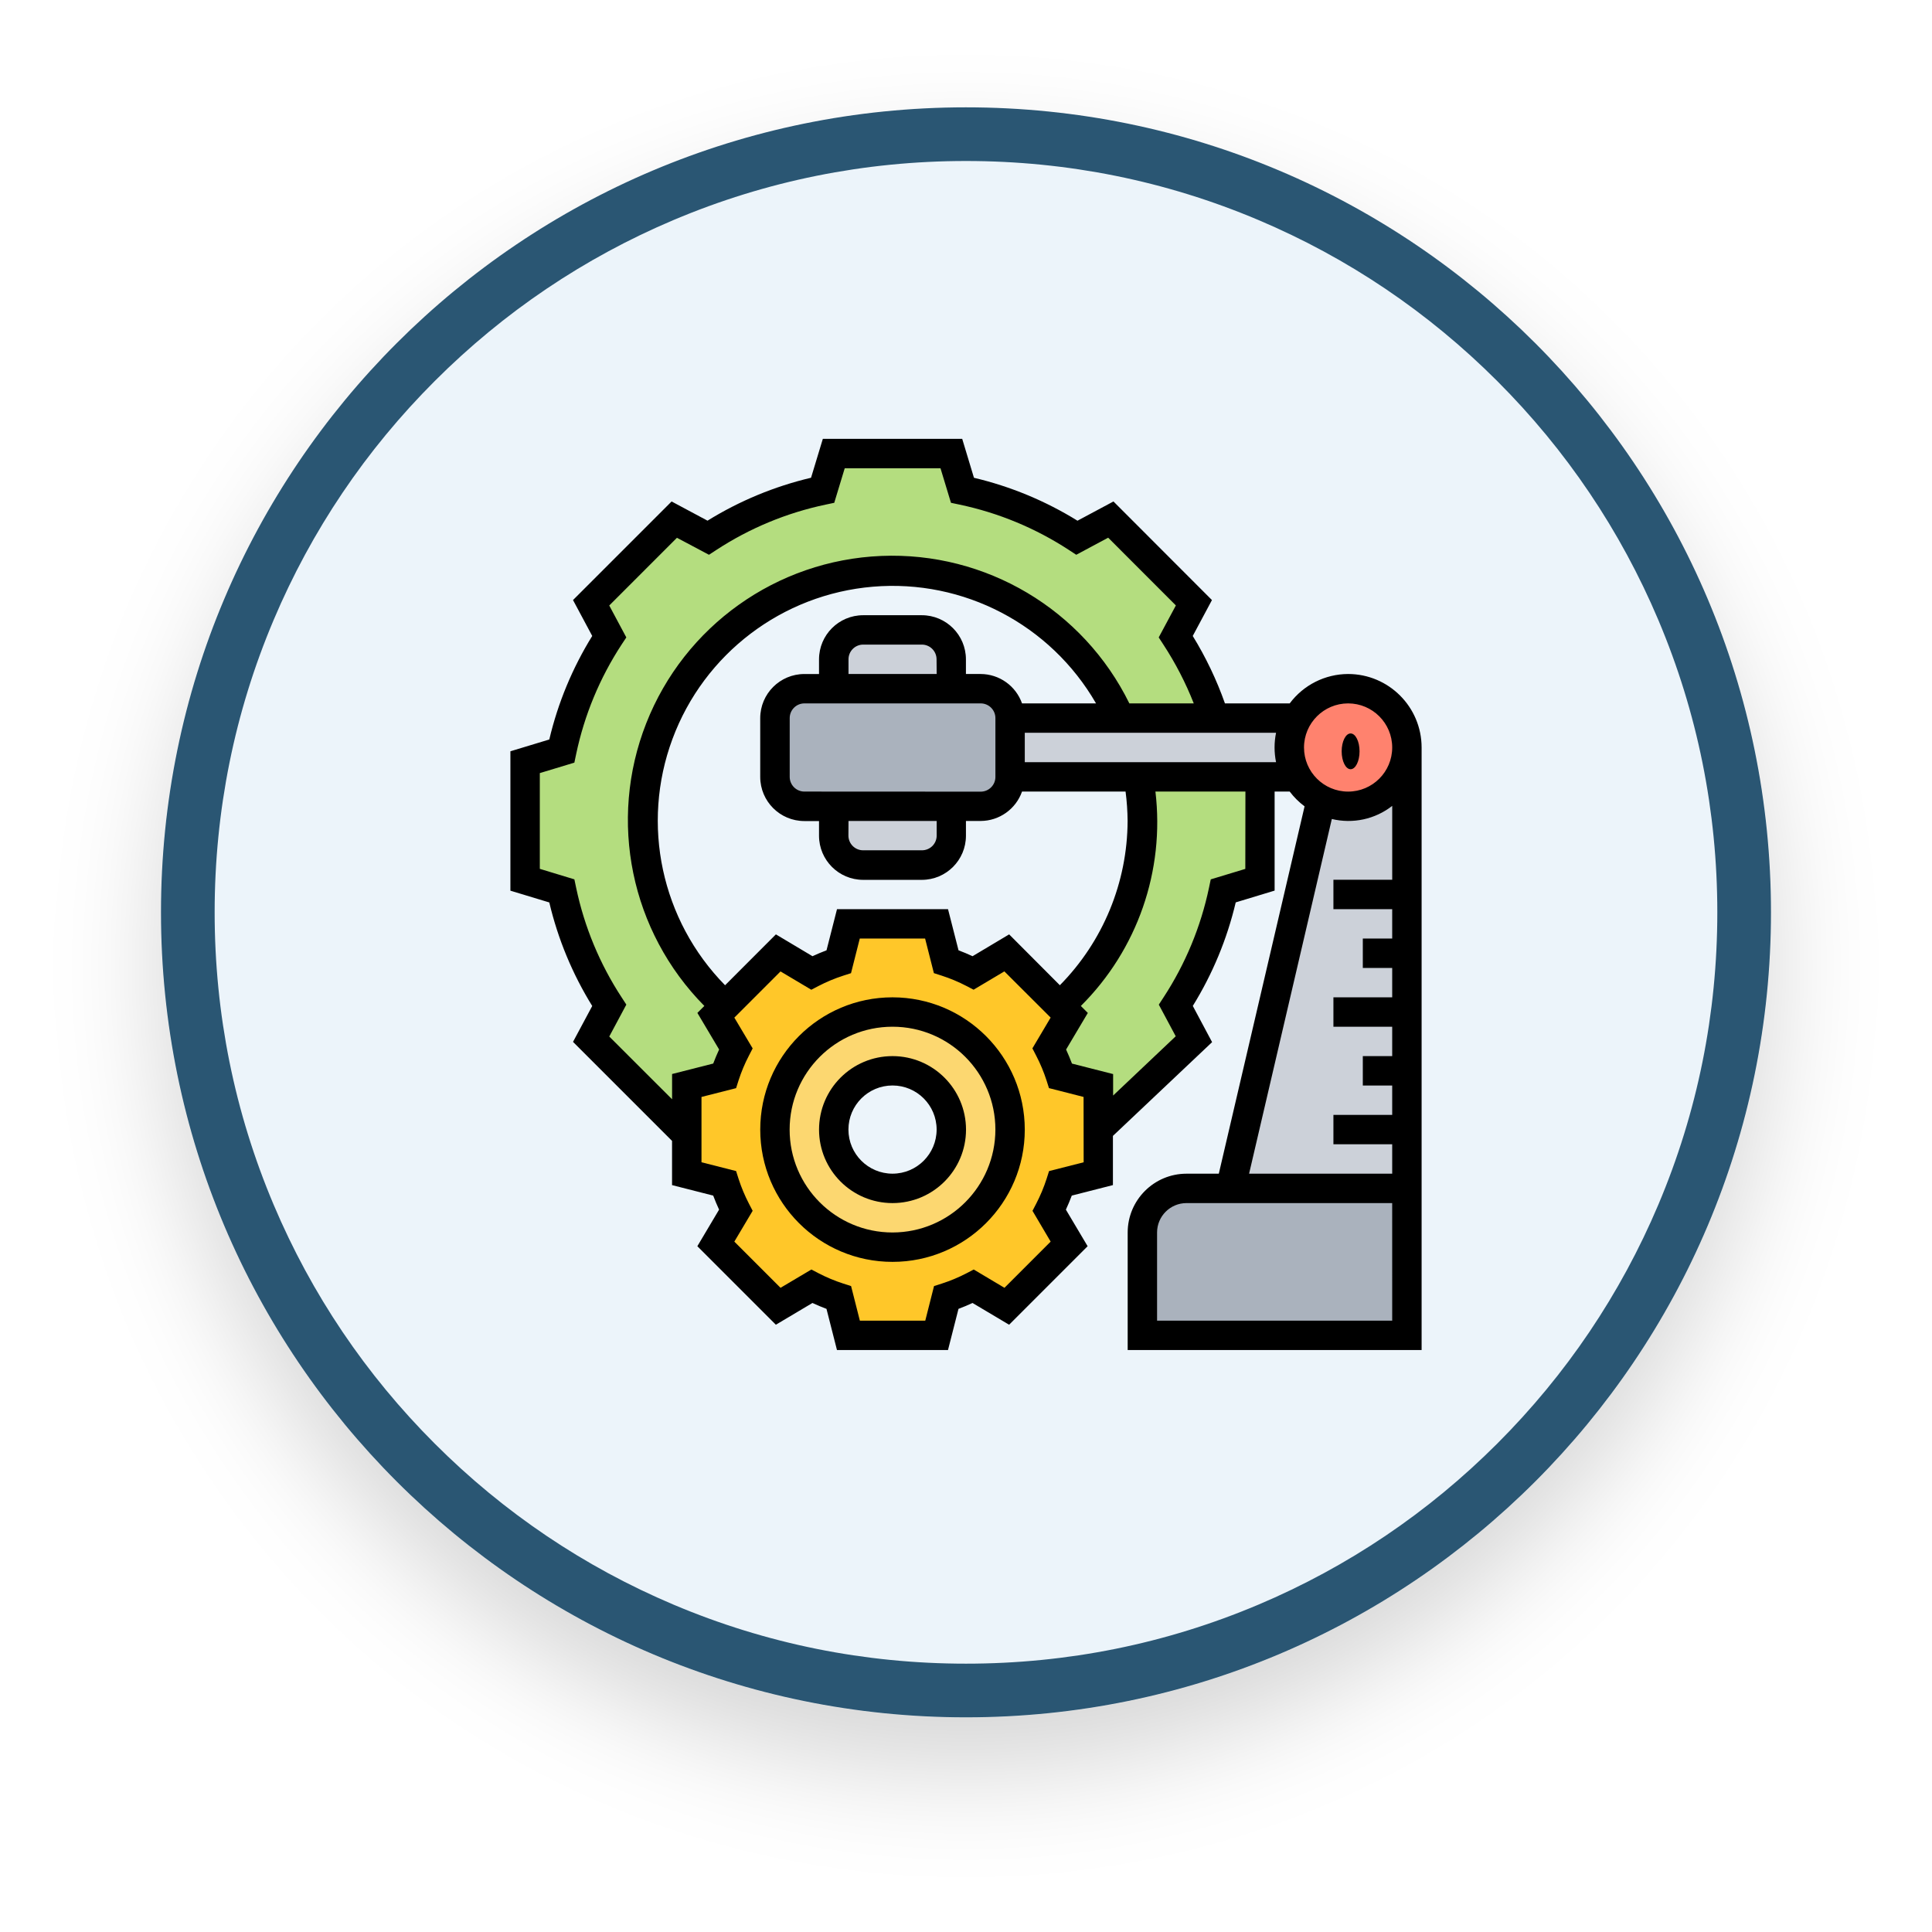
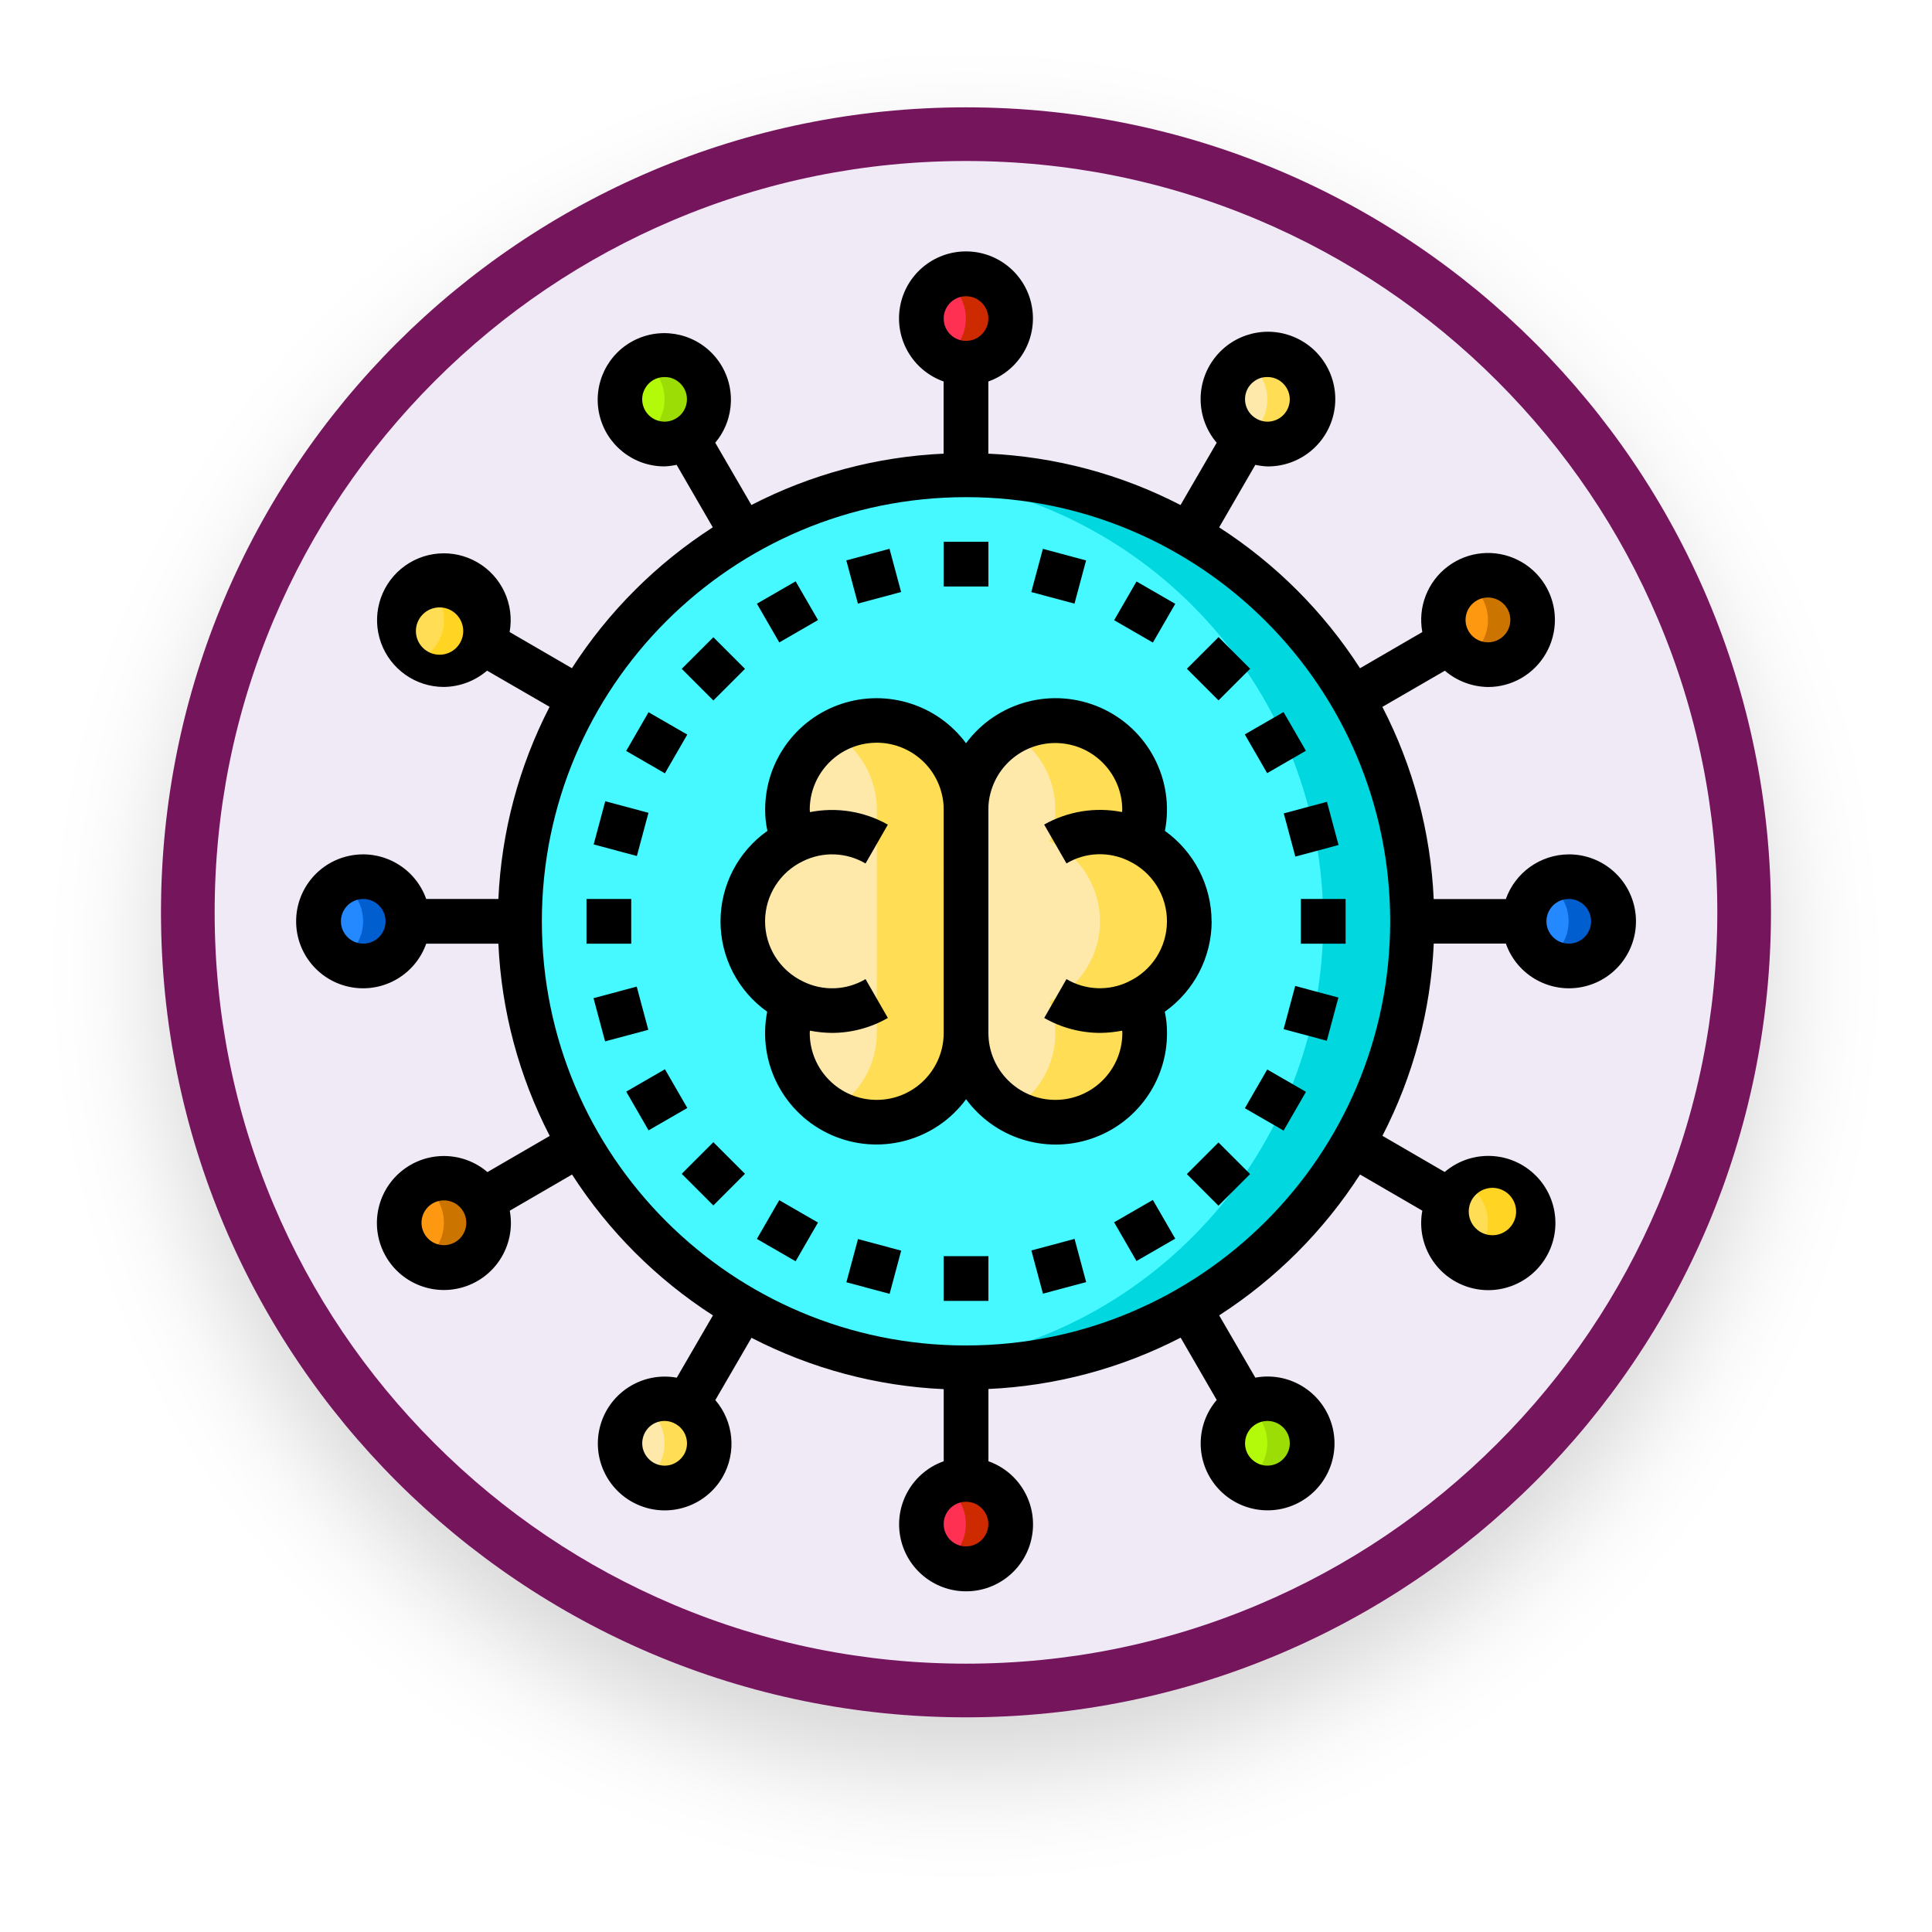
<svg xmlns="http://www.w3.org/2000/svg" width="108" height="108" viewBox="0 0 108 108">
  <defs>
    <filter id="Path_904820" x="0" y="0" width="108" height="108" filterUnits="userSpaceOnUse">
      <feOffset dy="3" input="SourceAlpha" />
      <feGaussianBlur stdDeviation="3" result="blur" />
      <feFlood flood-opacity="0.161" />
      <feComposite operator="in" in2="blur" />
      <feComposite in="SourceGraphic" />
    </filter>
  </defs>
-   <g id="Icono" transform="translate(-615.101 -5000)">
-     <g transform="matrix(1, 0, 0, 1, 615.1, 5000)" filter="url(#Path_904820)">
-       <g id="Path_904820-2" data-name="Path 904820" transform="translate(9 6)" fill="#ecf4fa">
-         <path d="M 45 88.5 C 39.127 88.5 33.43 87.35 28.068 85.082 C 22.889 82.891 18.236 79.755 14.241 75.759 C 10.245 71.764 7.109 67.111 4.918 61.932 C 2.65 56.57 1.5 50.873 1.5 45 C 1.5 39.127 2.65 33.43 4.918 28.068 C 7.109 22.889 10.245 18.236 14.241 14.241 C 18.236 10.245 22.889 7.109 28.068 4.918 C 33.43 2.65 39.127 1.5 45 1.5 C 50.873 1.5 56.57 2.65 61.932 4.918 C 67.111 7.109 71.764 10.245 75.759 14.241 C 79.755 18.236 82.891 22.889 85.082 28.068 C 87.35 33.43 88.5 39.127 88.5 45 C 88.5 50.873 87.35 56.57 85.082 61.932 C 82.891 67.111 79.755 71.764 75.759 75.759 C 71.764 79.755 67.111 82.891 61.932 85.082 C 56.57 87.35 50.873 88.5 45 88.5 Z" stroke="none" />
-         <path d="M 45 3 C 39.329 3 33.829 4.11 28.653 6.299 C 23.652 8.415 19.16 11.443 15.302 15.302 C 11.443 19.16 8.415 23.652 6.299 28.653 C 4.11 33.829 3 39.329 3 45 C 3 50.671 4.11 56.171 6.299 61.347 C 8.415 66.348 11.443 70.84 15.302 74.698 C 19.16 78.557 23.652 81.585 28.653 83.701 C 33.829 85.89 39.329 87 45 87 C 50.671 87 56.171 85.89 61.347 83.701 C 66.348 81.585 70.84 78.557 74.698 74.698 C 78.557 70.84 81.585 66.348 83.701 61.347 C 85.89 56.171 87 50.671 87 45 C 87 39.329 85.89 33.829 83.701 28.653 C 81.585 23.652 78.557 19.16 74.698 15.302 C 70.84 11.443 66.348 8.415 61.347 6.299 C 56.171 4.11 50.671 3 45 3 M 45 0 C 69.853 0 90 20.147 90 45 C 90 69.853 69.853 90 45 90 C 20.147 90 0 69.853 0 45 C 0 20.147 20.147 0 45 0 Z" stroke="none" fill="#2a5673" />
+   <g id="Group_1145583" data-name="Group 1145583" transform="translate(-204 -987)">
+     <g id="Icono" transform="translate(-411.101 -4013)">
+       <g transform="matrix(1, 0, 0, 1, 615.1, 5000)" filter="url(#Path_904820)">
+         <g id="Path_904820-2" data-name="Path 904820" transform="translate(9 6)" fill="#f0e9f6">
+           <path d="M 45 88.5 C 39.127 88.5 33.43 87.35 28.068 85.082 C 22.889 82.891 18.236 79.755 14.241 75.759 C 10.245 71.764 7.109 67.111 4.918 61.932 C 2.65 56.57 1.5 50.873 1.5 45 C 1.5 39.127 2.65 33.43 4.918 28.068 C 7.109 22.889 10.245 18.236 14.241 14.241 C 18.236 10.245 22.889 7.109 28.068 4.918 C 33.43 2.65 39.127 1.5 45 1.5 C 50.873 1.5 56.57 2.65 61.932 4.918 C 67.111 7.109 71.764 10.245 75.759 14.241 C 79.755 18.236 82.891 22.889 85.082 28.068 C 87.35 33.43 88.5 39.127 88.5 45 C 88.5 50.873 87.35 56.57 85.082 61.932 C 82.891 67.111 79.755 71.764 75.759 75.759 C 71.764 79.755 67.111 82.891 61.932 85.082 C 56.57 87.35 50.873 88.5 45 88.5 Z" stroke="none" />
+           <path d="M 45 3 C 39.329 3 33.829 4.11 28.653 6.299 C 23.652 8.415 19.16 11.443 15.302 15.302 C 11.443 19.16 8.415 23.652 6.299 28.653 C 4.11 33.829 3 39.329 3 45 C 3 50.671 4.11 56.171 6.299 61.347 C 8.415 66.348 11.443 70.84 15.302 74.698 C 19.16 78.557 23.652 81.585 28.653 83.701 C 33.829 85.89 39.329 87 45 87 C 50.671 87 56.171 85.89 61.347 83.701 C 66.348 81.585 70.84 78.557 74.698 74.698 C 78.557 70.84 81.585 66.348 83.701 61.347 C 85.89 56.171 87 50.671 87 45 C 87 39.329 85.89 33.829 83.701 28.653 C 81.585 23.652 78.557 19.16 74.698 15.302 C 70.84 11.443 66.348 8.415 61.347 6.299 C 56.171 4.11 50.671 3 45 3 M 45 0 C 69.853 0 90 20.147 90 45 C 90 69.853 69.853 90 45 90 C 20.147 90 0 69.853 0 45 C 0 20.147 20.147 0 45 0 Z" stroke="none" fill="#75125d" />
+         </g>
      </g>
    </g>
-     <g id="Group_1145395" data-name="Group 1145395" transform="translate(642.633 5023.532)">
-       <g id="Group_1145393" data-name="Group 1145393" transform="translate(1.822 1.822)">
-         <g id="Group_1145382" data-name="Group 1145382" transform="translate(29.297 18.074)">
-           <path id="Path_979621" data-name="Path 979621" d="M49.441,24v5.751l-2.054.624a18.671,18.671,0,0,1-2.654,6.4l1.019,1.89L40.4,43.717V41.253l-2.111-.534a9.784,9.784,0,0,0-.633-1.512l1.117-1.881-.518-.518a13.9,13.9,0,0,0,4.609-10.343A14.323,14.323,0,0,0,42.655,24Z" transform="translate(-37.66 -24)" fill="#b4dd7f" />
-         </g>
-         <g id="Group_1145383" data-name="Group 1145383" transform="translate(0)">
-           <path id="Path_979622" data-name="Path 979622" d="M40.539,16.788H35.273A13.964,13.964,0,1,0,13.181,32.882l-.518.518,1.117,1.881a9.784,9.784,0,0,0-.633,1.512l-2.111.534v2.76L5.689,34.739l1.019-1.89a18.671,18.671,0,0,1-2.654-6.4L2,25.825V19.253l2.054-.624a18.671,18.671,0,0,1,2.654-6.4l-1.019-1.89,4.65-4.65,1.89,1.019a18.671,18.671,0,0,1,6.4-2.654L19.253,2h6.572l.624,2.054a18.671,18.671,0,0,1,6.4,2.654l1.89-1.019,4.65,4.65-1.019,1.89a18.608,18.608,0,0,1,2.169,4.56Z" transform="translate(-2 -2)" fill="#b4dd7f" />
-         </g>
-         <g id="Group_1145384" data-name="Group 1145384" transform="translate(17.253 9.859)">
-           <path id="Path_979623" data-name="Path 979623" d="M29.572,15.643v1.643H23V15.643A1.648,1.648,0,0,1,24.643,14h3.286A1.648,1.648,0,0,1,29.572,15.643Z" transform="translate(-23 -14)" fill="#ccd1d9" />
-         </g>
-         <g id="Group_1145385" data-name="Group 1145385" transform="translate(17.253 19.717)">
-           <path id="Path_979624" data-name="Path 979624" d="M29.572,26v1.643a1.648,1.648,0,0,1-1.643,1.643H24.643A1.648,1.648,0,0,1,23,27.643V26Z" transform="translate(-23 -26)" fill="#ccd1d9" />
-         </g>
-         <g id="Group_1145386" data-name="Group 1145386" transform="translate(13.966 13.145)">
-           <path id="Path_979625" data-name="Path 979625" d="M32.145,19.643v3.286A1.648,1.648,0,0,1,30.5,24.572H20.643A1.648,1.648,0,0,1,19,22.929V19.643A1.648,1.648,0,0,1,20.643,18H30.5A1.648,1.648,0,0,1,32.145,19.643Z" transform="translate(-19 -18)" fill="#aab2bd" />
-         </g>
-         <g id="Group_1145387" data-name="Group 1145387" transform="translate(42.721 13.145)">
-           <path id="Path_979626" data-name="Path 979626" d="M57.286,18a3.286,3.286,0,0,1,0,6.572,3.309,3.309,0,0,1-2.843-1.643A3.286,3.286,0,0,1,57.286,18Z" transform="translate(-54 -18)" fill="#ff826e" />
-         </g>
-         <g id="Group_1145388" data-name="Group 1145388" transform="translate(27.111 14.788)">
-           <path id="Path_979627" data-name="Path 979627" d="M50.61,21.643a3.277,3.277,0,0,0,.444,1.643H35V20H51.053A3.277,3.277,0,0,0,50.61,21.643Z" transform="translate(-35 -20)" fill="#ccd1d9" />
-         </g>
-         <g id="Group_1145389" data-name="Group 1145389" transform="translate(39.435 16.431)">
-           <path id="Path_979628" data-name="Path 979628" d="M59.859,43.36v3.286H50l5.069-21.73a3.206,3.206,0,0,0,1.5.37A3.285,3.285,0,0,0,59.859,22V43.36Z" transform="translate(-50 -22)" fill="#ccd1d9" />
-         </g>
-         <g id="Group_1145390" data-name="Group 1145390" transform="translate(34.505 41.078)">
-           <path id="Path_979629" data-name="Path 979629" d="M58.788,52v8.216H44V54.465A2.461,2.461,0,0,1,46.465,52H58.788Z" transform="translate(-44 -52)" fill="#aab2bd" />
-         </g>
-         <g id="Group_1145391" data-name="Group 1145391" transform="translate(9.037 26.29)">
-           <path id="Path_979630" data-name="Path 979630" d="M36,45.5v2.465l-2.111.534a9.785,9.785,0,0,1-.633,1.512l1.117,1.881-3.483,3.483L29.012,54.26a9.784,9.784,0,0,1-1.512.633L26.966,57H22.037L21.5,54.892a9.784,9.784,0,0,1-1.512-.633L18.11,55.377l-3.483-3.483,1.117-1.881a9.784,9.784,0,0,1-.633-1.512L13,47.966V43.037l2.111-.534a9.784,9.784,0,0,1,.633-1.512L14.627,39.11l.518-.518,2.966-2.966,1.881,1.117a9.785,9.785,0,0,1,1.512-.633L22.037,34h4.929l.534,2.111a9.785,9.785,0,0,1,1.512.633l1.881-1.117,2.966,2.966.518.518L33.26,40.991a9.784,9.784,0,0,1,.633,1.512L36,43.037Zm-4.929,0A6.572,6.572,0,1,0,24.5,52.074,6.571,6.571,0,0,0,31.074,45.5Z" transform="translate(-13 -34)" fill="#ffc729" />
-         </g>
-         <g id="Group_1145392" data-name="Group 1145392" transform="translate(13.966 31.219)">
-           <path id="Path_979631" data-name="Path 979631" d="M25.572,40A6.572,6.572,0,1,1,19,46.572,6.571,6.571,0,0,1,25.572,40Zm3.286,6.572a3.286,3.286,0,1,0-3.286,3.286A3.285,3.285,0,0,0,28.859,46.572Z" transform="translate(-19 -40)" fill="#fcd770" />
-         </g>
-       </g>
-       <g id="Group_1145394" data-name="Group 1145394" transform="translate(1 1)">
-         <path id="Path_979632" data-name="Path 979632" d="M25.394,39a7.394,7.394,0,1,0,7.394,7.394A7.4,7.4,0,0,0,25.394,39Zm0,13.145a5.751,5.751,0,1,1,5.751-5.751A5.758,5.758,0,0,1,25.394,52.145Z" transform="translate(-4.034 -7.781)" />
-         <path id="Path_979633" data-name="Path 979633" d="M26.108,43a4.108,4.108,0,1,0,4.108,4.108A4.112,4.112,0,0,0,26.108,43Zm0,6.572a2.465,2.465,0,1,1,2.465-2.465A2.468,2.468,0,0,1,26.108,49.572Z" transform="translate(-4.747 -8.495)" />
-         <path id="Path_979634" data-name="Path 979634" d="M47.829,14.145a4.089,4.089,0,0,0-3.265,1.643H40.943a19.7,19.7,0,0,0-1.8-3.769l1.074-2.007L34.711,4.5,32.7,5.576a19.53,19.53,0,0,0-5.787-2.4L26.256,1H18.465l-.659,2.174a19.517,19.517,0,0,0-5.787,2.4L10.011,4.5,4.5,10.011l1.074,2.007a19.522,19.522,0,0,0-2.4,5.788L1,18.465v7.792l2.174.658a19.522,19.522,0,0,0,2.4,5.788L4.5,34.709l5.536,5.536v2.471l2.3.586c.1.262.208.525.329.785l-1.215,2.045,4.389,4.389,2.045-1.216c.26.121.524.231.785.329l.586,2.3h6.207l.586-2.3c.261-.1.525-.207.785-.329l2.045,1.216,4.389-4.389-1.215-2.045c.121-.26.231-.523.329-.785l2.3-.587v-2.75l5.544-5.241L39.146,32.7a19.522,19.522,0,0,0,2.4-5.788l2.174-.659V20.717h.843a4.111,4.111,0,0,0,.832.826L40.6,42.078H38.792a3.29,3.29,0,0,0-3.286,3.286v6.572H51.937V18.253a4.112,4.112,0,0,0-4.108-4.108ZM6.526,34.41l.955-1.784-.265-.407A17.923,17.923,0,0,1,4.676,26.1l-.1-.476-1.932-.587V19.684L4.575,19.1l.1-.476A17.917,17.917,0,0,1,7.215,12.5L7.48,12.1l-.955-1.784,3.785-3.786L12.1,7.48l.407-.266a17.905,17.905,0,0,1,6.12-2.539l.476-.1.586-1.932h5.353l.586,1.932.476.1a17.938,17.938,0,0,1,6.12,2.539l.407.266,1.785-.955L38.2,10.312,37.241,12.1l.265.407A18.108,18.108,0,0,1,39.2,15.788H35.6A14.774,14.774,0,1,0,11.842,32.7l-.39.39,1.215,2.045q-.181.392-.329.786l-2.3.585v1.412ZM29.6,15.788a2.461,2.461,0,0,0-2.314-1.643h-.822v-.822A2.468,2.468,0,0,0,24,10.859H20.717a2.468,2.468,0,0,0-2.465,2.465v.822h-.822a2.468,2.468,0,0,0-2.465,2.465V19.9a2.468,2.468,0,0,0,2.465,2.465h.822v.822a2.468,2.468,0,0,0,2.465,2.465H24a2.468,2.468,0,0,0,2.465-2.465V22.36h.822A2.461,2.461,0,0,0,29.6,20.717h5.788a13.4,13.4,0,0,1,.114,1.643,13.149,13.149,0,0,1-3.787,9.183L28.88,28.7,26.835,29.92c-.26-.121-.524-.231-.785-.329l-.587-2.3H19.257l-.586,2.3c-.261.1-.525.207-.785.329L15.841,28.7,13,31.544A13.127,13.127,0,1,1,33.737,15.788ZM19.9,22.36h4.929v.822A.822.822,0,0,1,24,24H20.717a.822.822,0,0,1-.822-.822Zm-2.465-1.643a.822.822,0,0,1-.822-.822V16.61a.822.822,0,0,1,.822-.822H27.29a.822.822,0,0,1,.822.822V19.9a.822.822,0,0,1-.822.822Zm7.394-6.572H19.9v-.822a.822.822,0,0,1,.822-.822H24a.822.822,0,0,1,.822.822Zm8.216,27.295-1.934.492-.138.434a9.042,9.042,0,0,1-.578,1.383l-.21.405L31.2,45.875l-2.582,2.582L26.9,47.434l-.4.209a9.019,9.019,0,0,1-1.385.578l-.434.139-.49,1.934H20.535l-.491-1.934-.434-.139a9.019,9.019,0,0,1-1.385-.578l-.4-.209L16.1,48.457l-2.582-2.582,1.024-1.722-.21-.405a9.042,9.042,0,0,1-.578-1.383l-.138-.434-1.934-.492V37.788l1.934-.492.138-.434a9,9,0,0,1,.579-1.383l.209-.405-1.024-1.721L16.1,30.771l1.721,1.024.4-.209a9.018,9.018,0,0,1,1.385-.578l.434-.139.49-1.936h3.652l.491,1.934.434.139a9.019,9.019,0,0,1,1.385.578l.4.209,1.721-1.024L31.2,33.351,30.18,35.072l.209.405a9.034,9.034,0,0,1,.579,1.383l.138.434,1.934.493Zm9.037-16.4-1.932.585-.1.476a17.917,17.917,0,0,1-2.539,6.12l-.265.407.946,1.768-3.5,3.313v-1.2l-2.3-.586c-.1-.262-.208-.525-.329-.786l1.215-2.045-.39-.39a14.482,14.482,0,0,0,4.169-11.986h5.031ZM29.754,19.074V17.431H43.8a4.109,4.109,0,0,0,0,1.643Zm18.074-3.286a2.465,2.465,0,1,1-2.465,2.465A2.468,2.468,0,0,1,47.829,15.788Zm2.465,34.505H37.149V45.364a1.645,1.645,0,0,1,1.643-1.643h11.5Zm-8-8.216L46.918,22.25a3.973,3.973,0,0,0,3.376-.733v4.129H47.007V27.29h3.286v1.643H48.65v1.643h1.643v1.643H47.007v1.643h3.286v1.643H48.65v1.643h1.643v1.643H47.007v1.643h3.286v1.643Z" transform="translate(-1 -1)" />
-         <ellipse id="Ellipse_11648" data-name="Ellipse 11648" cx="0.5" cy="1" rx="0.5" ry="1" transform="translate(46.468 16.468)" />
-       </g>
+     <g id="Share_conception_brain_ceative_network" transform="translate(218.56 999.06)">
+       <ellipse id="Ellipse_11573" data-name="Ellipse 11573" cx="3" cy="2.5" rx="3" ry="2.5" transform="translate(70.154 36.727)" fill="#2488ff" />
+       <path id="Path_980130" data-name="Path 980130" d="M58.035,17.749a2.5,2.5,0,1,1-3.411-.909l0,0a2.479,2.479,0,0,1,3.392.885Z" transform="translate(12.742 3.597)" fill="#ff9811" />
+       <path id="Path_980131" data-name="Path 980131" d="M57.124,43.838a2.5,2.5,0,1,1-3.409.915l0,0a2.479,2.479,0,0,1,3.381-.926Z" transform="translate(12.742 10.291)" fill="#ffde55" />
+       <path id="Path_980132" data-name="Path 980132" d="M47.244,6.957a2.5,2.5,0,1,1-3.409.915l0,0a2.489,2.489,0,0,1,3.4-.915l.007,0Z" transform="translate(10.292 1.148)" fill="#fee9ab" />
+       <path id="Path_980133" data-name="Path 980133" d="M48.155,54.628a2.5,2.5,0,1,1-3.411-.909l0,0a2.49,2.49,0,0,1,3.4.9l0,.007Z" transform="translate(10.292 12.742)" fill="#b2fa09" />
+       <circle id="Ellipse_11574" data-name="Ellipse 11574" cx="25" cy="25" r="25" transform="translate(14.154 14.727)" fill="#46f8ff" />
+       <path id="Path_980134" data-name="Path 980134" d="M57.455,36.959A24.952,24.952,0,0,1,32.511,61.918H32.5a23.474,23.474,0,0,1-2.5-.125,24.959,24.959,0,0,0,0-49.668A23.474,23.474,0,0,1,32.5,12,24.952,24.952,0,0,1,57.455,36.944Z" transform="translate(6.945 2.482)" fill="#00d7df" />
+       <path id="Path_980135" data-name="Path 980135" d="M41.659,29.749a4.968,4.968,0,0,1,0,8.96,4.848,4.848,0,0,1,.324,1.76,4.992,4.992,0,0,1-9.984,0V27.989a4.581,4.581,0,0,1,.162-1.248,4.992,4.992,0,0,1,9.821,1.248A4.849,4.849,0,0,1,41.659,29.749Z" transform="translate(7.441 5.212)" fill="#fee9ab" />
+       <path id="Path_980136" data-name="Path 980136" d="M41.166,38.712a4.848,4.848,0,0,1,.324,1.76A4.985,4.985,0,0,1,34,44.79a4.967,4.967,0,0,0,2.5-4.318,4.849,4.849,0,0,0-.324-1.76,4.968,4.968,0,0,0,0-8.96,4.848,4.848,0,0,0,.324-1.76,4.963,4.963,0,0,0-2.508-4.318,4.992,4.992,0,0,1,7.5,4.318,4.849,4.849,0,0,1-.324,1.76,4.968,4.968,0,0,1,0,8.96Z" transform="translate(7.934 5.209)" fill="#ffde55" />
+       <ellipse id="Ellipse_11575" data-name="Ellipse 11575" cx="2.5" cy="3" rx="2.5" ry="3" transform="translate(37.154 2.727)" fill="#ff3051" />
+       <circle id="Ellipse_11576" data-name="Ellipse 11576" cx="2.5" cy="2.5" r="2.5" transform="translate(37.154 70.727)" fill="#ff3051" />
+       <path id="Path_980137" data-name="Path 980137" d="M24.821,29.749a4.848,4.848,0,0,1-.324-1.76,4.992,4.992,0,0,1,9.821-1.248,4.581,4.581,0,0,1,.162,1.248V40.469a4.992,4.992,0,0,1-9.984,0,4.848,4.848,0,0,1,.324-1.76,4.968,4.968,0,0,1,0-8.96Z" transform="translate(4.961 5.212)" fill="#fee9ab" />
+       <path id="Path_980138" data-name="Path 980138" d="M33.488,27.992V40.471A4.985,4.985,0,0,1,26,44.789a4.967,4.967,0,0,0,2.5-4.318V27.992a4.581,4.581,0,0,0-.162-1.248,4.988,4.988,0,0,0-2.321-3.07A4.843,4.843,0,0,1,28.5,23a4.982,4.982,0,0,1,4.83,3.744,4.581,4.581,0,0,1,.162,1.248Z" transform="translate(5.953 5.209)" fill="#ffde55" />
+       <path id="Path_980139" data-name="Path 980139" d="M21.155,7.867a2.5,2.5,0,1,1-3.411-.909l0,0A2.5,2.5,0,0,1,21.155,7.867Z" transform="translate(3.597 1.148)" fill="#b2fa09" />
+       <path id="Path_980140" data-name="Path 980140" d="M61.744,32.5A2.5,2.5,0,0,1,58,34.654a2.5,2.5,0,0,0,0-4.318A2.5,2.5,0,0,1,61.744,32.5Z" transform="translate(13.887 6.945)" fill="#005ece" />
+       <path id="Path_980141" data-name="Path 980141" d="M56.876,21.145a2.479,2.479,0,0,1-2.5,0,2.479,2.479,0,0,0,.926-3.381l-.015-.026a2.549,2.549,0,0,0-.911-.911,2.5,2.5,0,0,1,2.5,4.318Z" transform="translate(12.99 3.608)" fill="#cc7400" />
+       <path id="Path_980142" data-name="Path 980142" d="M47.907,10.365a2.5,2.5,0,0,1-3.407.911,2.549,2.549,0,0,0,.911-.911A2.5,2.5,0,0,0,44.5,6.958a2.45,2.45,0,0,1,2.5,0,2.5,2.5,0,0,1,.911,3.407Z" transform="translate(10.54 1.147)" fill="#ffde55" />
+       <path id="Path_980143" data-name="Path 980143" d="M34.744,5.5A2.5,2.5,0,0,1,31,7.654a2.5,2.5,0,0,0,0-4.318A2.5,2.5,0,0,1,34.744,5.5Z" transform="translate(7.193 0.251)" fill="#cd2a00" />
+       <path id="Path_980144" data-name="Path 980144" d="M20,11.285a2.51,2.51,0,0,1-2.5,0,2.5,2.5,0,0,0,.911-3.407,2.549,2.549,0,0,0-.911-.911,2.5,2.5,0,1,1,2.678,4.213c-.06.037-.12.072-.182.1Z" transform="translate(3.846 1.137)" fill="#9cdd05" />
+       <path id="Path_980145" data-name="Path 980145" d="M20.244,53.716a2.5,2.5,0,1,1-3.409.915l0,0A2.5,2.5,0,0,1,20.244,53.716Z" transform="translate(3.598 12.742)" fill="#fee9ab" />
+       <path id="Path_980146" data-name="Path 980146" d="M57.787,47.243a2.5,2.5,0,0,1-3.407.911,2.549,2.549,0,0,0,.911-.911,2.479,2.479,0,0,0-.885-3.392l-.026-.015a2.5,2.5,0,0,1,3.407,3.407Z" transform="translate(12.99 10.293)" fill="#ffd422" />
+       <path id="Path_980147" data-name="Path 980147" d="M47,58.025a2.45,2.45,0,0,1-2.5,0,2.5,2.5,0,0,0,.911-3.407,2.549,2.549,0,0,0-.911-.911A2.5,2.5,0,0,1,47,58.025Z" transform="translate(10.54 12.752)" fill="#9cdd05" />
+       <path id="Path_980148" data-name="Path 980148" d="M34.744,59.5A2.5,2.5,0,0,1,31,61.654a2.5,2.5,0,0,0,0-4.318A2.5,2.5,0,0,1,34.744,59.5Z" transform="translate(7.193 13.64)" fill="#cd2a00" />
+       <path id="Path_980149" data-name="Path 980149" d="M20.907,57.123a2.479,2.479,0,0,1-3.381.926l-.026-.015a2.549,2.549,0,0,0,.911-.911,2.5,2.5,0,0,0-.911-3.407,2.5,2.5,0,0,1,3.407,3.407Z" transform="translate(3.846 12.743)" fill="#ffde55" />
+       <path id="Path_980150" data-name="Path 980150" d="M10.364,16.836a2.5,2.5,0,1,1-3.409.915l0,0a2.5,2.5,0,0,1,3.407-.911Z" transform="translate(1.148 3.598)" fill="#ffde55" />
+       <path id="Path_980151" data-name="Path 980151" d="M11.275,44.747a2.5,2.5,0,1,1-3.411-.909l0,0A2.5,2.5,0,0,1,11.275,44.747Z" transform="translate(1.148 10.293)" fill="#ff9811" />
+       <circle id="Ellipse_11577" data-name="Ellipse 11577" cx="2.5" cy="2.5" r="2.5" transform="translate(3.154 36.727)" fill="#2488ff" />
+       <path id="Path_980152" data-name="Path 980152" d="M11.027,20.243a2.5,2.5,0,0,1-3.407.911,2.549,2.549,0,0,0,.911-.911,2.5,2.5,0,0,0-.911-3.407,2.5,2.5,0,0,1,3.407,3.407Z" transform="translate(1.396 3.599)" fill="#ffd422" />
+       <path id="Path_980153" data-name="Path 980153" d="M10.116,48.145a2.479,2.479,0,0,1-2.5,0,2.5,2.5,0,0,0,.911-3.407,2.549,2.549,0,0,0-.911-.911,2.5,2.5,0,0,1,2.5,4.318Z" transform="translate(1.396 10.302)" fill="#cc7400" />
+       <path id="Path_980154" data-name="Path 980154" d="M7.744,32.5A2.5,2.5,0,0,1,4,34.654a2.5,2.5,0,0,0,0-4.318A2.5,2.5,0,0,1,7.744,32.5Z" transform="translate(0.498 6.945)" fill="#005ece" />
+       <path id="Path_980155" data-name="Path 980155" d="M31,15h2.5v2.5H31Z" transform="translate(7.193 3.226)" />
+       <path id="Path_980156" data-name="Path 980156" d="M0,0H2.5V2.5H0Z" transform="translate(32.75 19.266) rotate(-15.009)" />
+       <path id="Path_980157" data-name="Path 980157" d="M0,0H2.5V2.5H0Z" transform="matrix(0.866, -0.5, 0.5, 0.866, 27.752, 21.687)" />
+       <path id="Path_980158" data-name="Path 980158" d="M0,0H2.5V2.5H0Z" transform="translate(23.55 25.329) rotate(-45)" />
+       <path id="Path_980159" data-name="Path 980159" d="M0,0H2.5V2.5H0Z" transform="matrix(0.5, -0.866, 0.866, 0.5, 20.444, 29.919)" />
+       <path id="Path_980160" data-name="Path 980160" d="M0,0H2.5V2.5H0Z" transform="translate(18.627 35.144) rotate(-74.991)" />
+       <path id="Path_980161" data-name="Path 980161" d="M15,31h2.5v2.5H15Z" transform="translate(3.226 7.193)" />
+       <path id="Path_980162" data-name="Path 980162" d="M0,0H2.5V2.5H0Z" transform="translate(18.618 43.739) rotate(-15.009)" />
+       <path id="Path_980163" data-name="Path 980163" d="M0,0H2.5V2.5H0Z" transform="matrix(0.866, -0.5, 0.5, 0.866, 20.446, 48.962)" />
+       <path id="Path_980164" data-name="Path 980164" d="M0,0H2.5V2.5H0Z" transform="translate(23.549 53.557) rotate(-45)" />
+       <path id="Path_980165" data-name="Path 980165" d="M0,0H2.5V2.5H0Z" transform="matrix(0.5, -0.866, 0.866, 0.5, 27.75, 57.196)" />
+       <path id="Path_980166" data-name="Path 980166" d="M0,0H2.5V2.5H0Z" transform="translate(32.755 59.619) rotate(-74.991)" />
+       <path id="Path_980167" data-name="Path 980167" d="M31,47h2.5v2.5H31Z" transform="translate(7.193 11.16)" />
+       <path id="Path_980168" data-name="Path 980168" d="M0,0H2.5V2.5H0Z" transform="translate(43.094 57.842) rotate(-15.009)" />
+       <path id="Path_980169" data-name="Path 980169" d="M0,0H2.5V2.5H0Z" transform="matrix(0.866, -0.5, 0.5, 0.866, 47.72, 56.267)" />
+       <path id="Path_980170" data-name="Path 980170" d="M0,0H2.5V2.5H0Z" transform="translate(51.785 53.572) rotate(-45)" />
+       <path id="Path_980171" data-name="Path 980171" d="M0,0H2.5V2.5H0Z" transform="matrix(0.5, -0.866, 0.866, 0.5, 55.029, 49.89)" />
+       <path id="Path_980172" data-name="Path 980172" d="M0,0H2.5V2.5H0Z" transform="translate(57.195 45.471) rotate(-74.991)" />
+       <path id="Path_980173" data-name="Path 980173" d="M47,31h2.5v2.5H47Z" transform="translate(11.16 7.193)" />
+       <path id="Path_980174" data-name="Path 980174" d="M0,0H2.5V2.5H0Z" transform="translate(57.203 33.409) rotate(-15.009)" />
+       <path id="Path_980175" data-name="Path 980175" d="M0,0H2.5V2.5H0Z" transform="matrix(0.866, -0.5, 0.5, 0.866, 55.025, 28.994)" />
+       <path id="Path_980176" data-name="Path 980176" d="M0,0H2.5V2.5H0Z" transform="translate(51.788 25.324) rotate(-45)" />
+       <path id="Path_980177" data-name="Path 980177" d="M0,0H2.5V2.5H0Z" transform="matrix(0.5, -0.866, 0.866, 0.5, 47.722, 22.61)" />
+       <path id="Path_980178" data-name="Path 980178" d="M0,0H2.5V2.5H0Z" transform="translate(43.09 21.036) rotate(-74.991)" />
+       <path id="Path_980179" data-name="Path 980179" d="M73.135,35.7a3.757,3.757,0,0,0-3.519,2.5H65.585a25.98,25.98,0,0,0-2.87-10.745l3.494-2.022a3.784,3.784,0,0,0,2.421.911,3.714,3.714,0,0,0,1.859-.5,3.769,3.769,0,0,0,1.872-3.257,3.738,3.738,0,1,0-7.413.686l-3.482,2.022a26.324,26.324,0,0,0-7.875-7.875l2.022-3.494a4.23,4.23,0,0,0,.661.087,3.764,3.764,0,1,0-2.82-1.323l-2.022,3.482A25.98,25.98,0,0,0,40.689,13.3V9.265a3.743,3.743,0,1,0-2.5,0V13.3a25.98,25.98,0,0,0-10.745,2.87l-2.022-3.482a3.724,3.724,0,1,0-2.82,1.323,4.23,4.23,0,0,0,.661-.087l2.022,3.494a26.324,26.324,0,0,0-7.875,7.875l-3.482-2.022a3.735,3.735,0,1,0-3.681,3.07,3.784,3.784,0,0,0,2.421-.911l3.494,2.022A25.98,25.98,0,0,0,13.3,38.193H9.265a3.743,3.743,0,1,0,0,2.5H13.3a25.98,25.98,0,0,0,2.87,10.745l-3.482,2.022a3.745,3.745,0,1,0,1.248,2.159l3.482-2.022a26.324,26.324,0,0,0,7.875,7.875l-2.022,3.482a3.739,3.739,0,1,0,2.568,5.545l0,0a3.743,3.743,0,0,0-.412-4.293l2.022-3.482a25.98,25.98,0,0,0,10.745,2.87v4.031a3.743,3.743,0,1,0,2.5,0V65.585a25.981,25.981,0,0,0,10.745-2.87L53.455,66.2a3.74,3.74,0,1,0,2.159-1.248l-2.022-3.482a26.324,26.324,0,0,0,7.875-7.875l3.482,2.022A3.752,3.752,0,1,0,66.2,53.455l-3.482-2.022a25.98,25.98,0,0,0,2.87-10.745h4.031A3.743,3.743,0,1,0,73.135,35.7ZM67.994,21.508a1.252,1.252,0,1,1-.462,1.71A1.253,1.253,0,0,1,67.994,21.508ZM55.2,9.64a1.282,1.282,0,0,1,.761-.587,1.415,1.415,0,0,1,.324-.037,1.229,1.229,0,0,1,.624.162,1.282,1.282,0,0,1,.587.761,1.248,1.248,0,0,1-.881,1.53,1.233,1.233,0,0,1-.953-.132A1.249,1.249,0,0,1,55.2,9.64Zm-31.985,1.7a1.248,1.248,0,0,1-1.834-1.4,1.282,1.282,0,0,1,.587-.761,1.229,1.229,0,0,1,.624-.162,1.415,1.415,0,0,1,.324.037,1.282,1.282,0,0,1,.761.587,1.249,1.249,0,0,1-.462,1.7Zm-11.88,11.88a1.323,1.323,0,1,1,0-.007l0,.007ZM5.746,40.689a1.248,1.248,0,1,1,1.248-1.248A1.248,1.248,0,0,1,5.746,40.689Zm5.142,16.685a1.252,1.252,0,1,1,.449-1.71A1.253,1.253,0,0,1,10.888,57.374ZM23.679,69.242a1.282,1.282,0,0,1-.761.587,1.258,1.258,0,0,1-.948-.125,1.282,1.282,0,0,1-.587-.761,1.258,1.258,0,0,1,.125-.948,1.24,1.24,0,0,1,1.691-.46l.019.011a1.249,1.249,0,0,1,.462,1.7Zm31.985-1.7a1.248,1.248,0,0,1,1.834,1.4,1.282,1.282,0,0,1-.587.761,1.258,1.258,0,0,1-.948.125,1.282,1.282,0,0,1-.761-.587,1.249,1.249,0,0,1,.462-1.7Zm11.88-11.88a1.324,1.324,0,1,1,0,.007ZM39.441,4.5a1.248,1.248,0,1,1-1.248,1.248A1.248,1.248,0,0,1,39.441,4.5Zm0,69.885a1.248,1.248,0,1,1,1.248-1.248A1.248,1.248,0,0,1,39.441,74.383Zm0-11.232A23.711,23.711,0,1,1,63.152,39.441,23.712,23.712,0,0,1,39.441,63.152ZM73.135,40.689a1.248,1.248,0,1,1,1.248-1.248A1.248,1.248,0,0,1,73.135,40.689Z" transform="translate(0 0)" />
+       <path id="Path_980180" data-name="Path 980180" d="M48.455,34.48a6.248,6.248,0,0,0-2.608-5.054,6.23,6.23,0,0,0-11.119-4.9A6.227,6.227,0,0,0,23.5,28.24a5.412,5.412,0,0,0,.125,1.186,6.192,6.192,0,0,0-.012,10.108,6.225,6.225,0,0,0,11.119,4.892,6.221,6.221,0,0,0,11.232-3.706,5.413,5.413,0,0,0-.125-1.186,6.209,6.209,0,0,0,2.621-5.054ZM33.48,40.719a3.744,3.744,0,0,1-7.488,0c0-.05.012-.087.012-.125a6.734,6.734,0,0,0,1.235.125,6.3,6.3,0,0,0,3.12-.836l-1.248-2.171a3.652,3.652,0,0,1-3.507.125,3.726,3.726,0,0,1,.025-6.726,3.678,3.678,0,0,1,3.482.137l1.248-2.171a6.364,6.364,0,0,0-4.355-.7c0-.05-.012-.087-.012-.137a3.744,3.744,0,0,1,7.375-.911,3.4,3.4,0,0,1,.112.911Zm10.345-2.87a3.678,3.678,0,0,1-3.482-.137L39.1,39.883a6.3,6.3,0,0,0,3.12.836,6.734,6.734,0,0,0,1.235-.125c0,.037.012.075.012.125a3.744,3.744,0,1,1-7.488,0V28.24A3.249,3.249,0,0,1,36.1,27.3a3.744,3.744,0,0,1,7.363.936c0,.05-.012.087-.012.137a6.357,6.357,0,0,0-4.355.7l1.248,2.171a3.652,3.652,0,0,1,3.507-.125,3.726,3.726,0,0,1-.025,6.726Z" transform="translate(4.713 4.961)" />
    </g>
  </g>
</svg>
